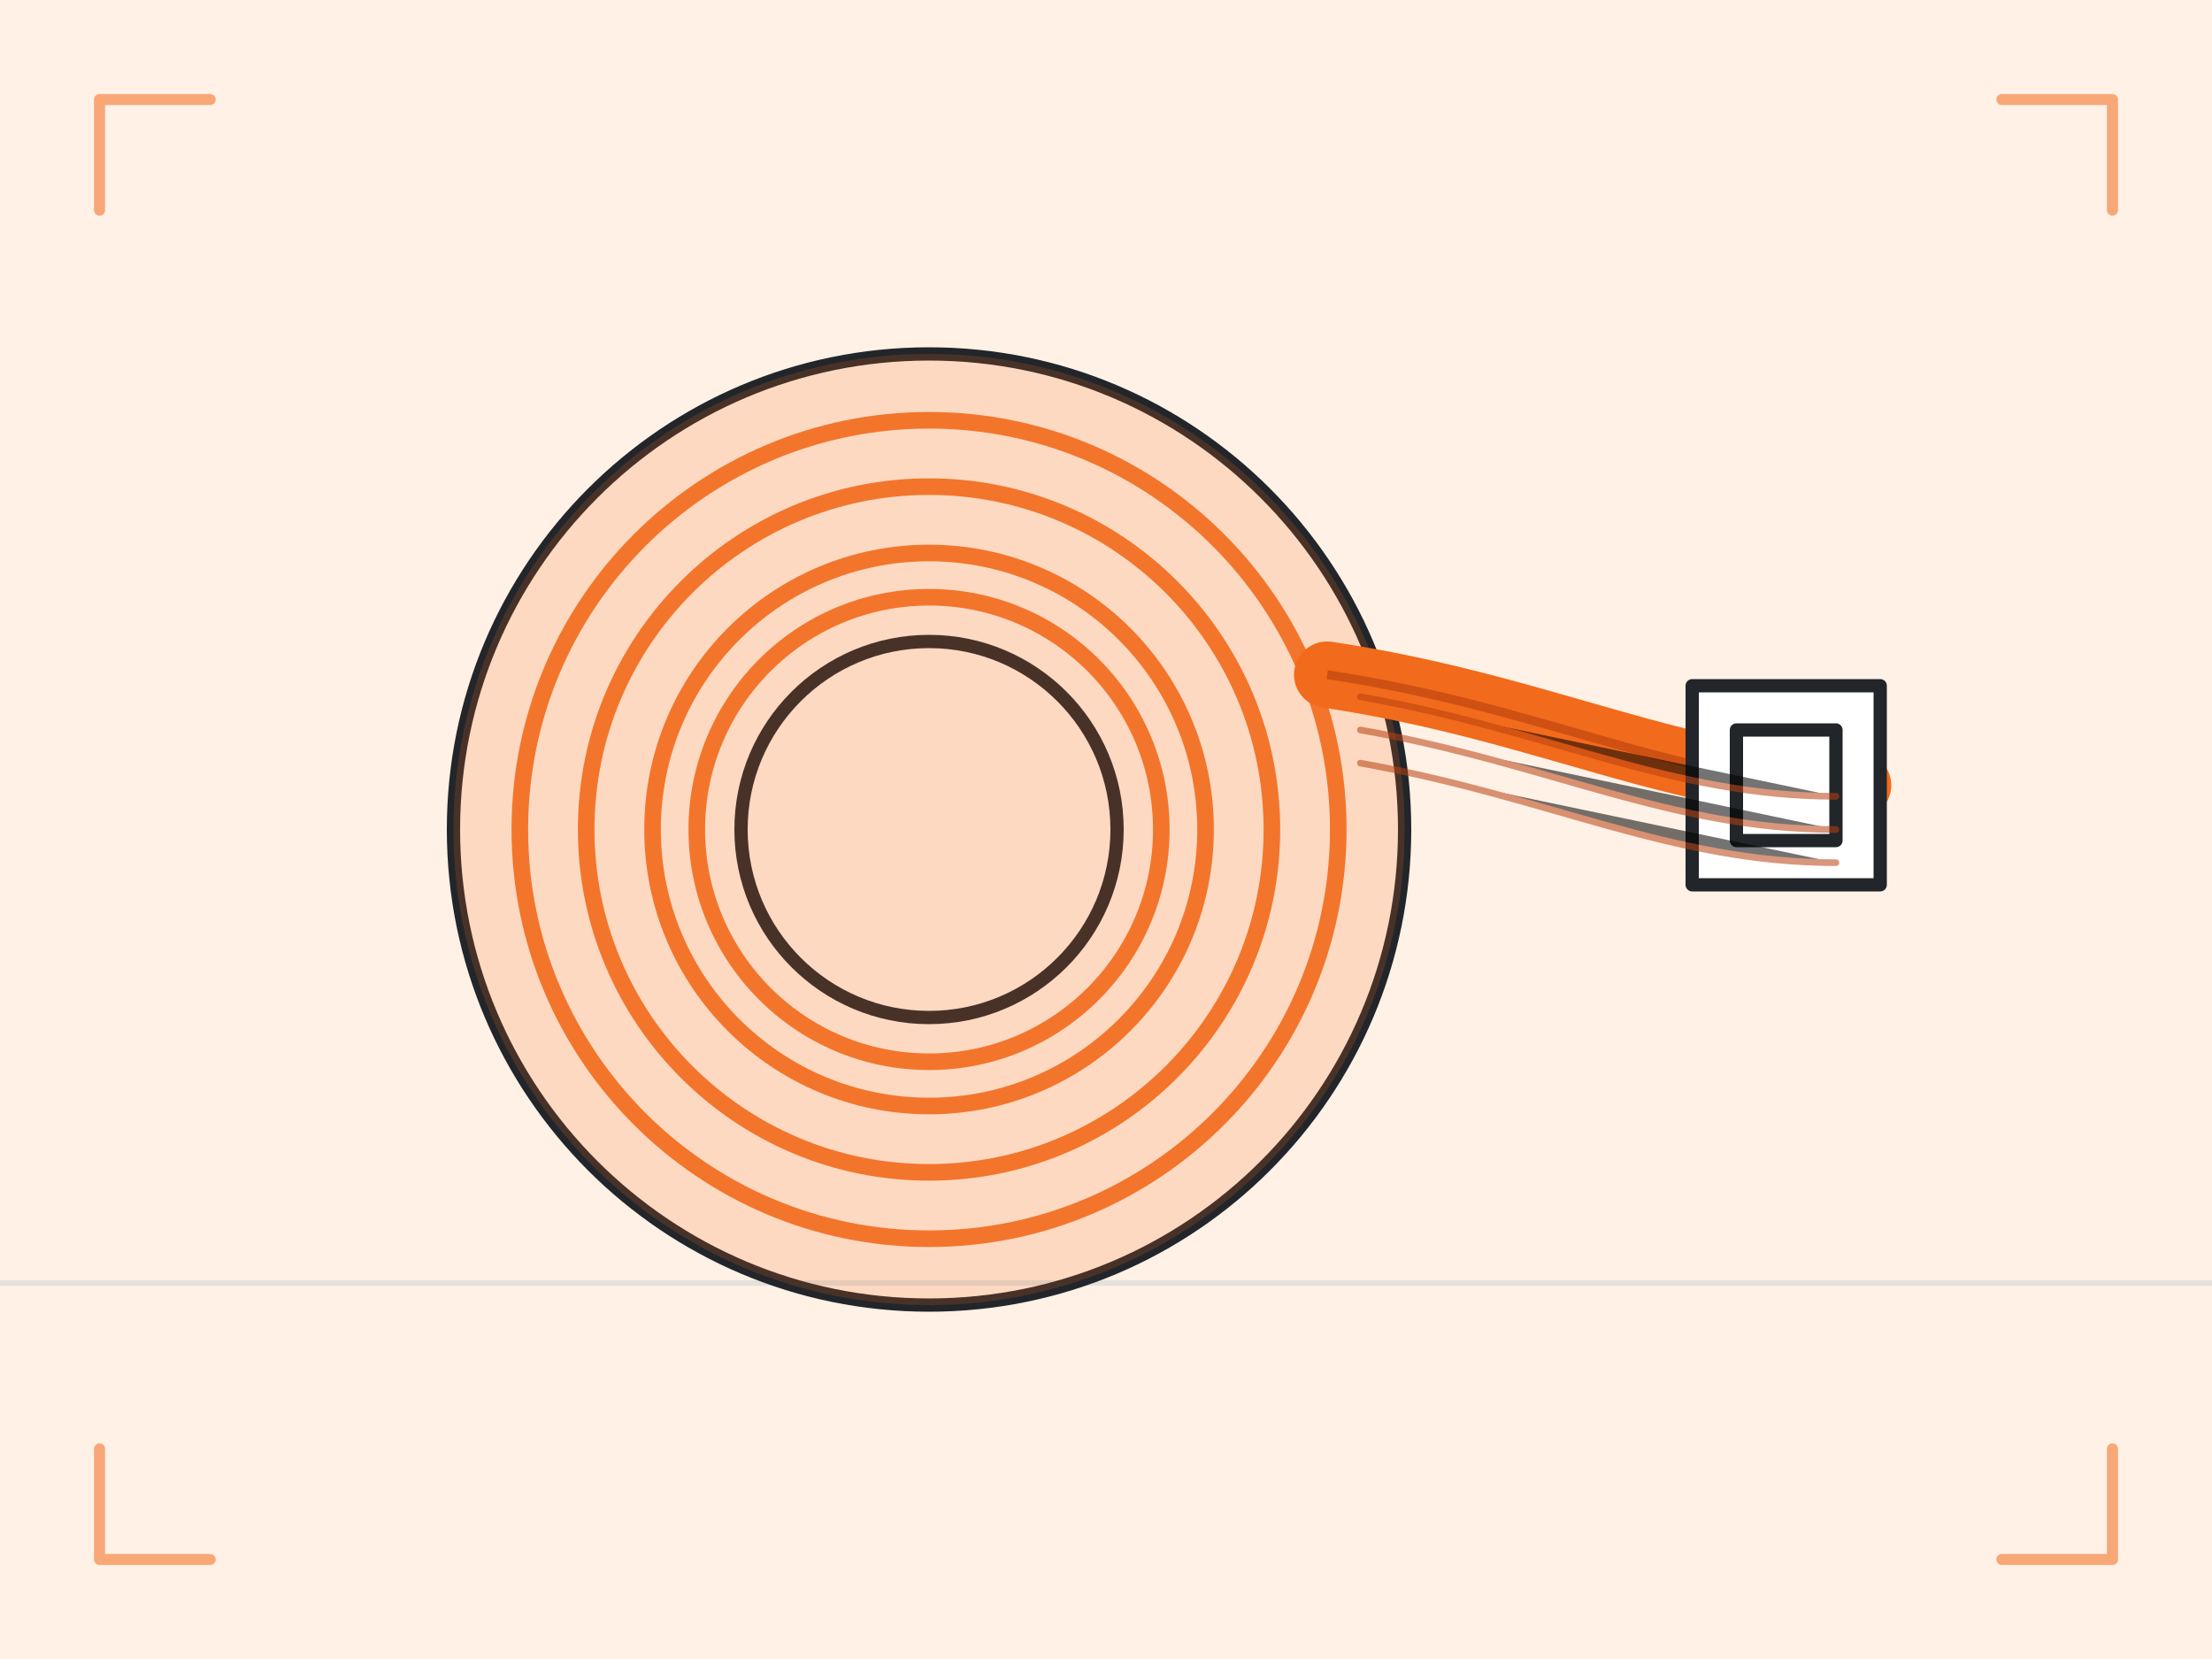
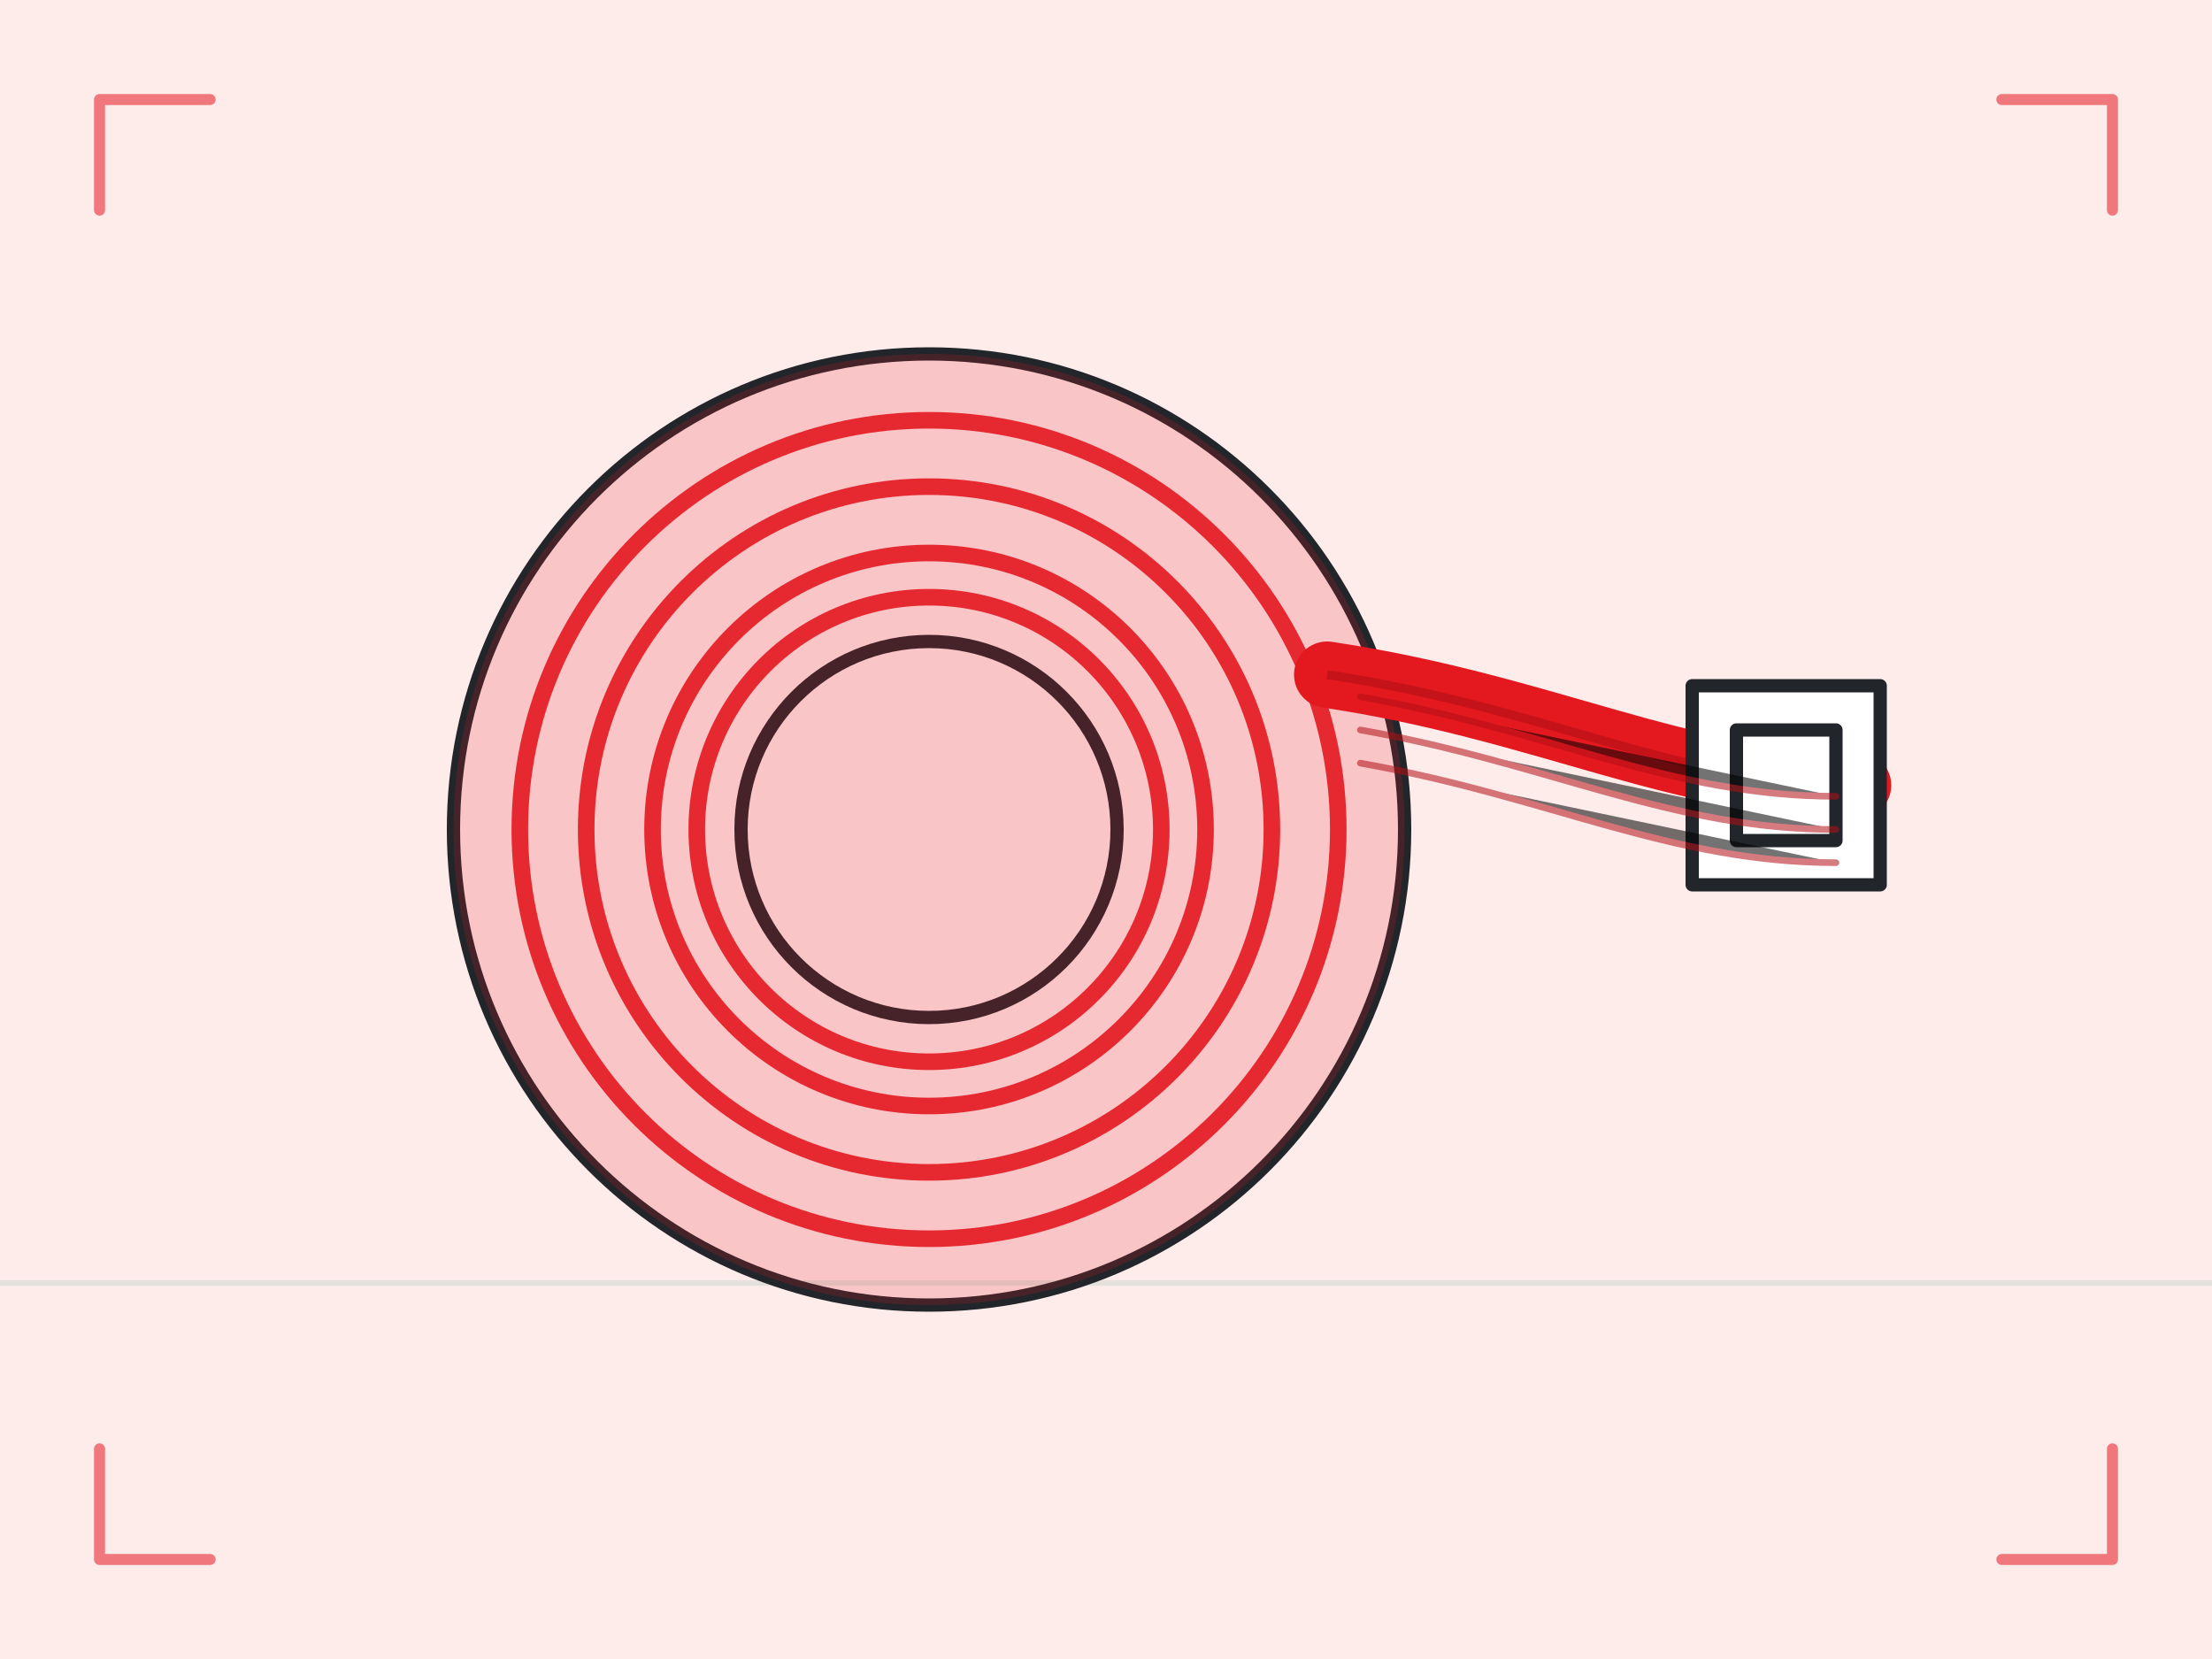
<svg xmlns="http://www.w3.org/2000/svg" viewBox="0 0 400 300" width="400" height="300" role="img">
-   <rect width="400" height="300" fill="#FFF1E6" />
+   <rect width="400" height="300" fill="#FEECEB" />
  <g stroke="#E4E1DC" stroke-width="1">
    <path d="M0 232h400" />
  </g>
-   <g stroke="#F26A1B" stroke-width="2" stroke-linecap="round" opacity=".55">
+   <g stroke="#E4181F" stroke-width="2" stroke-linecap="round" opacity=".55">
    <path d="M18 18h20M18 18v20" />
    <path d="M382 18h-20M382 18v20" />
    <path d="M18 282h20M18 282v-20" />
    <path d="M382 282h-20M382 282v-20" />
  </g>
  <g fill="none" stroke="#22262B" stroke-width="2.4">
    <ellipse cx="168" cy="150" rx="86" ry="86" />
    <ellipse cx="168" cy="150" rx="34" ry="34" />
  </g>
-   <path d="M168 64a86 86 0 0 1 0 172 86 86 0 0 1 0-172z" fill="#F26A1B" opacity=".18" />
-   <g fill="none" stroke="#F26A1B" stroke-width="3" opacity=".9">
+   <path d="M168 64a86 86 0 0 1 0 172 86 86 0 0 1 0-172z" fill="#E4181F" opacity=".18" />
+   <g fill="none" stroke="#E4181F" stroke-width="3" opacity=".9">
    <ellipse cx="168" cy="150" rx="74" ry="74" />
    <ellipse cx="168" cy="150" rx="62" ry="62" />
    <ellipse cx="168" cy="150" rx="50" ry="50" />
    <ellipse cx="168" cy="150" rx="42" ry="42" />
  </g>
-   <path d="M240 122c40 6 64 20 96 20" fill="none" stroke="#F26A1B" stroke-width="12" stroke-linecap="round" />
-   <path d="M240 122c40 6 64 20 96 20" fill="none" stroke="#B8400E" stroke-width="1.6" opacity=".6" />
+   <path d="M240 122c40 6 64 20 96 20" fill="none" stroke="#E4181F" stroke-width="12" stroke-linecap="round" />
+   <path d="M240 122c40 6 64 20 96 20" fill="none" stroke="#B30F15" stroke-width="1.6" opacity=".6" />
  <g fill="#FFFFFF" stroke="#22262B" stroke-width="2.4" stroke-linejoin="round">
    <path d="M306 124h34v36h-34z" />
    <path d="M314 132h18v20h-18z" />
  </g>
-   <g stroke="#B8400E" stroke-width="1.2" opacity=".55" stroke-linecap="round">
+   <g stroke="#B30F15" stroke-width="1.2" opacity=".55" stroke-linecap="round">
    <path d="M246 126c34 6 56 18 86 18M246 132c34 6 56 18 86 18M246 138c34 6 56 18 86 18" />
  </g>
</svg>
